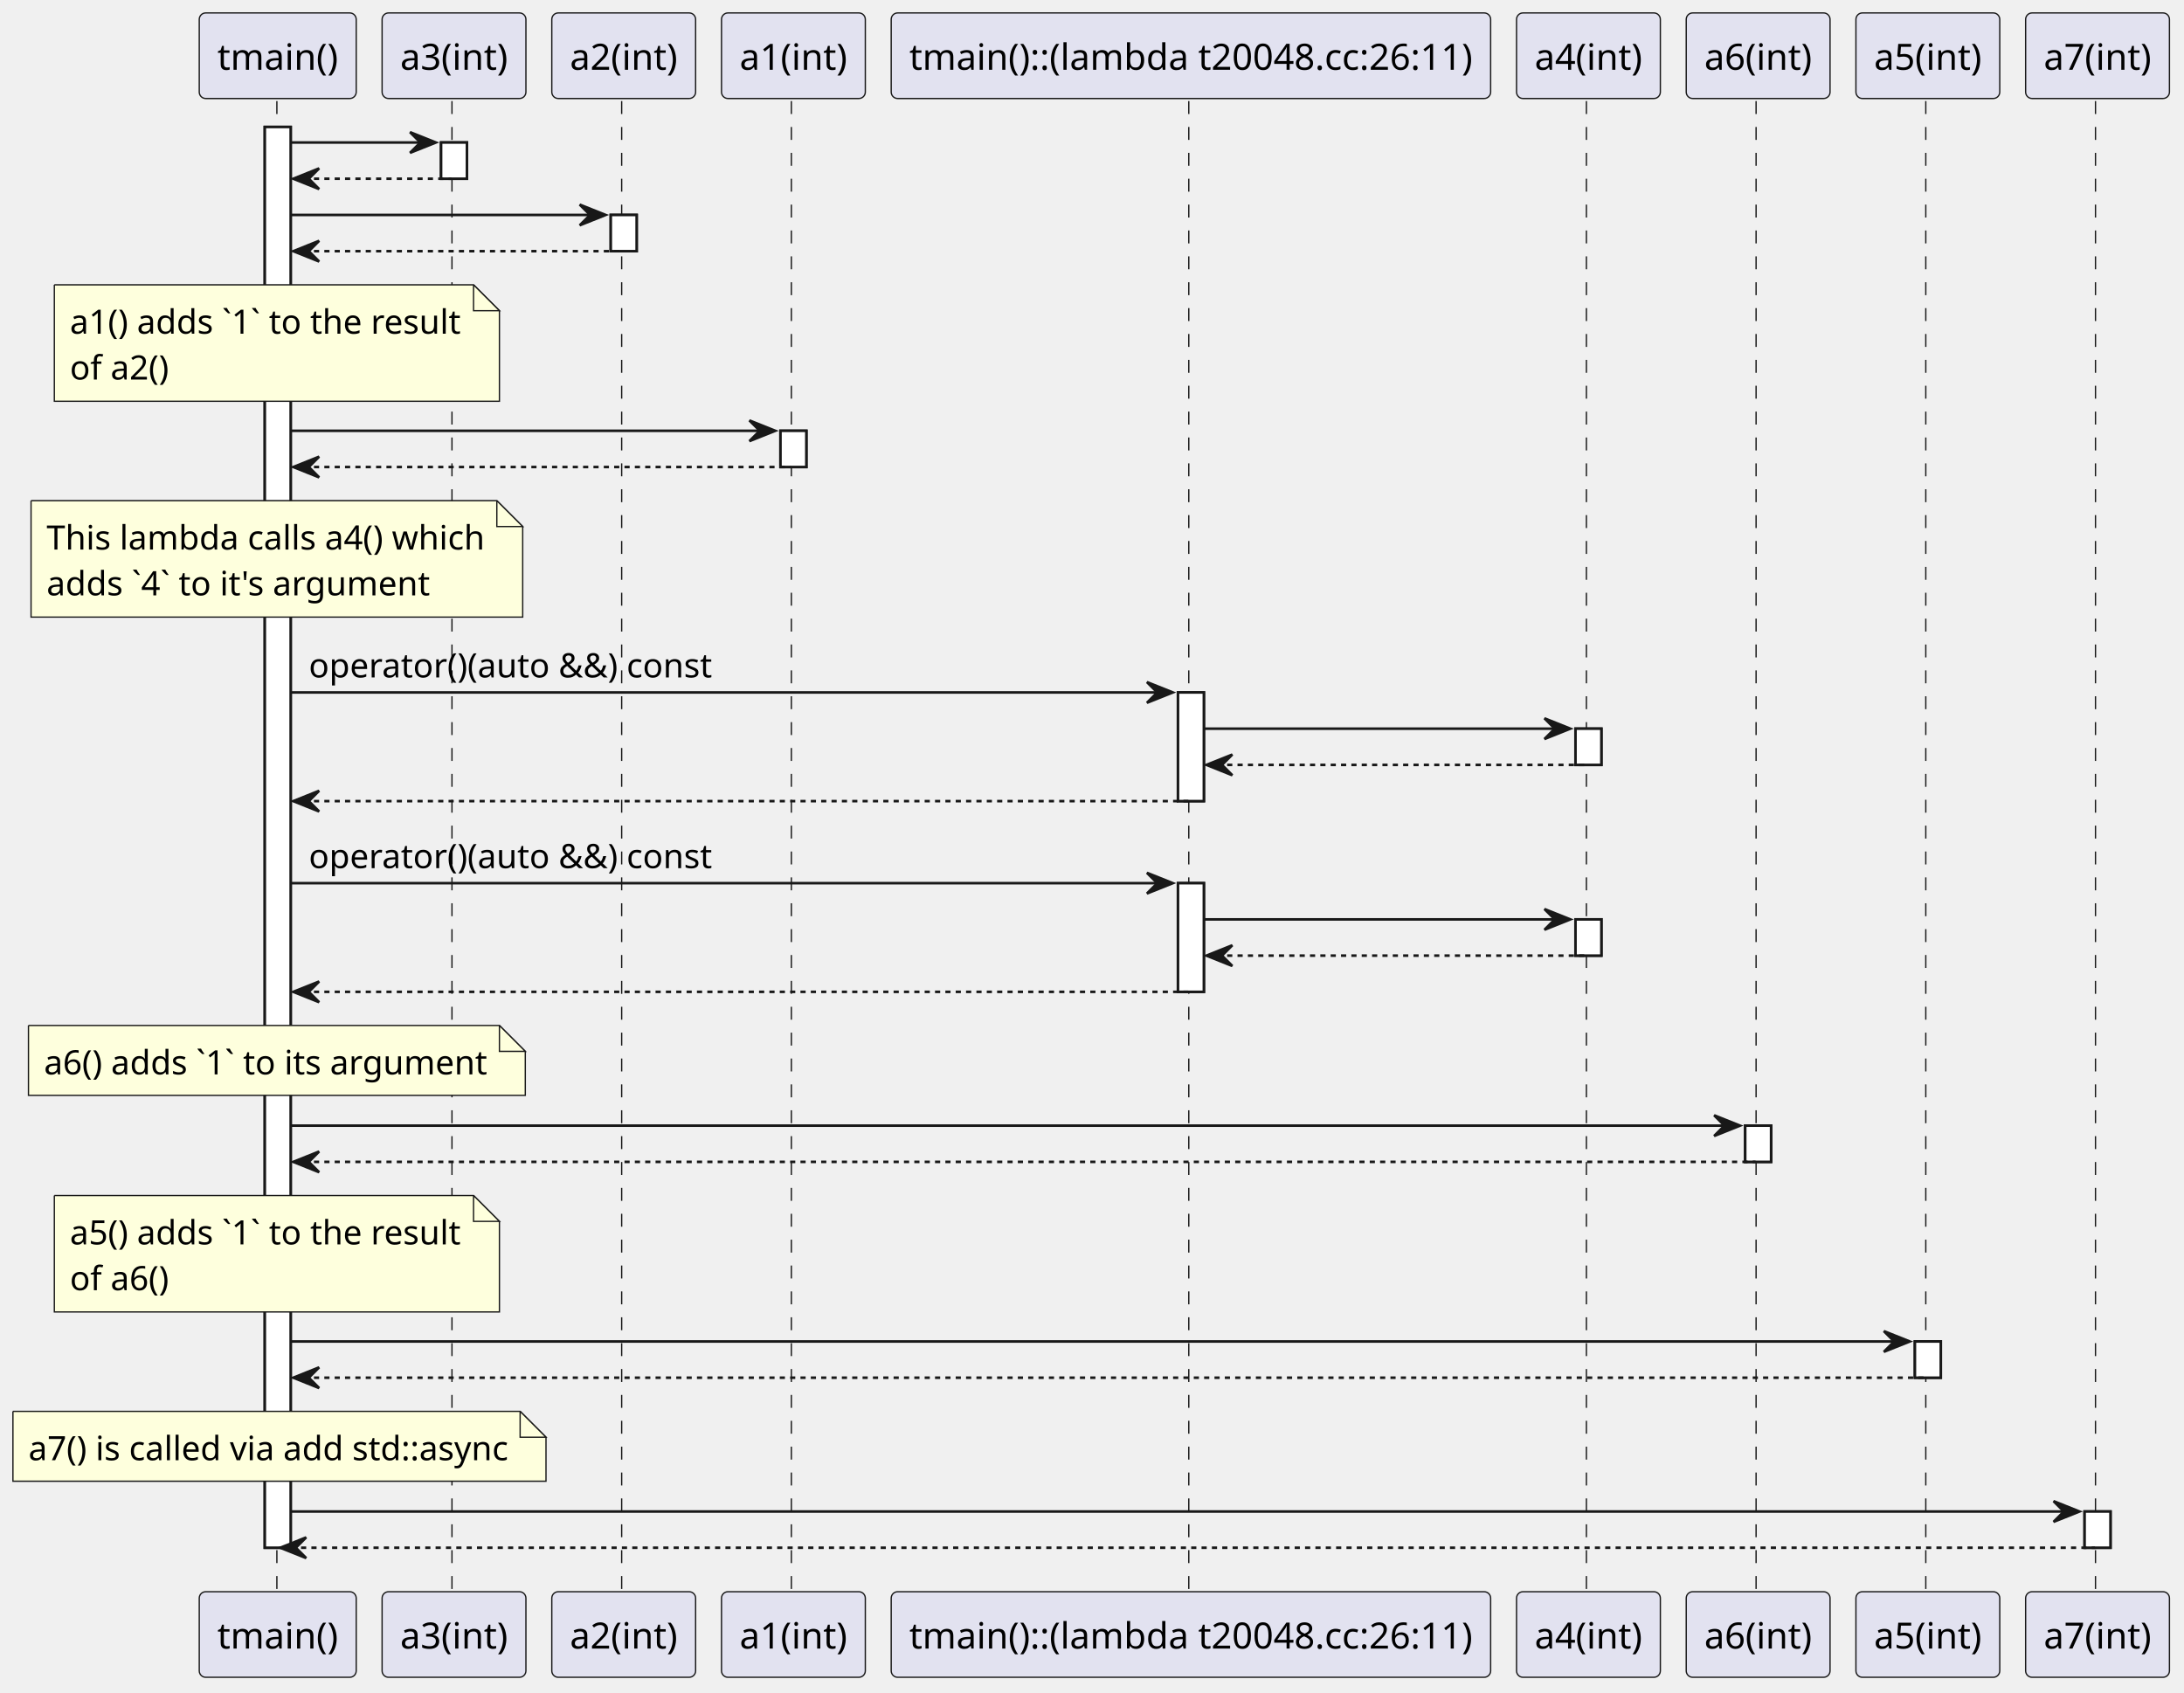
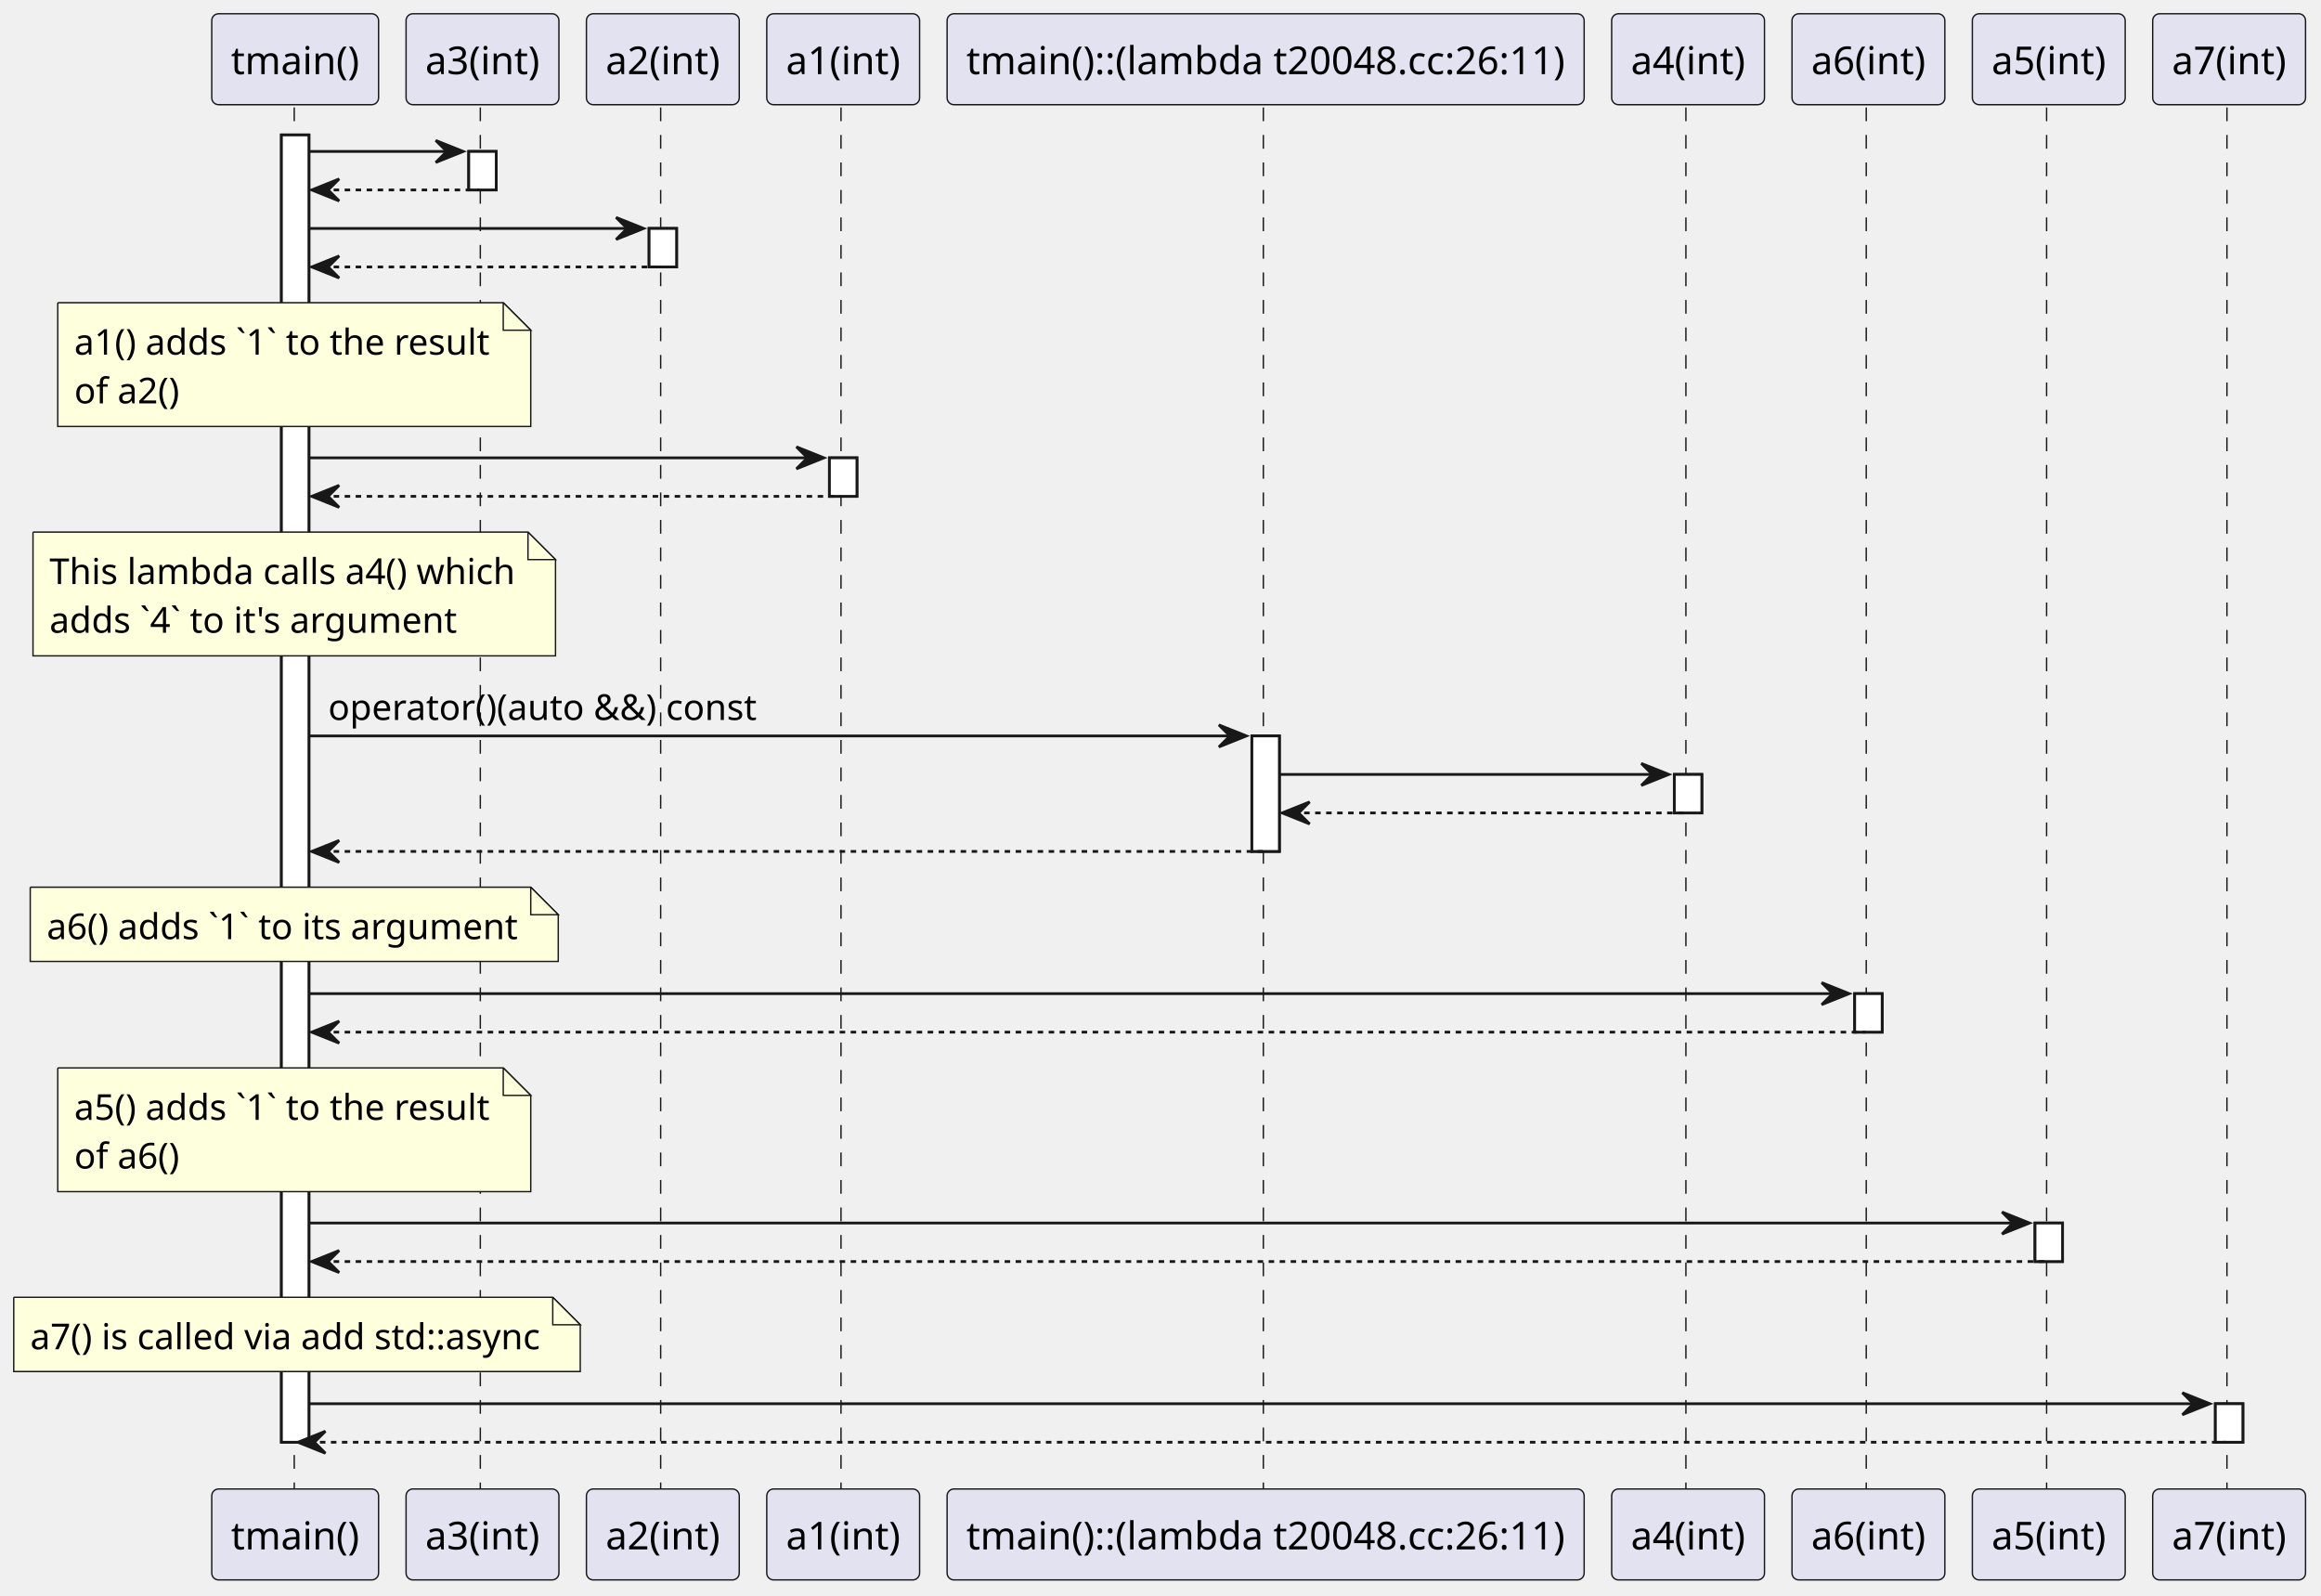
- <svg xmlns="http://www.w3.org/2000/svg" contentStyleType="text/css" data-diagram-type="SEQUENCE" height="654px" preserveAspectRatio="none" style="width:844px;height:654px;background:#FFFFFF;" version="1.1" viewBox="0 0 844 654" width="844px" zoomAndPan="magnify">
+ <svg xmlns="http://www.w3.org/2000/svg" contentStyleType="text/css" data-diagram-type="SEQUENCE" height="580px" preserveAspectRatio="none" style="width:844px;height:580px;background:#FFFFFF;" version="1.1" viewBox="0 0 844 580" width="844px" zoomAndPan="magnify">
  <defs>
    <style type="text/css">a:hover { text-decoration: underline; }</style>
  </defs>
  <g>
    <g>
-       <rect fill="#FFFFFF" height="549.06" style="stroke:#181818;stroke-width:1;" width="10" x="102.331" y="49.068" />
+       <rect fill="#FFFFFF" height="475.354" style="stroke:#181818;stroke-width:1;" width="10" x="102.331" y="49.068" />
    </g>
    <g>
      <rect fill="#FFFFFF" height="14" style="stroke:#181818;stroke-width:1;" width="10" x="170.452" y="55.068" />
    </g>
    <g>
      <rect fill="#FFFFFF" height="14" style="stroke:#181818;stroke-width:1;" width="10" x="236.032" y="83.068" />
    </g>
    <g>
      <rect fill="#FFFFFF" height="14" style="stroke:#181818;stroke-width:1;" width="10" x="301.611" y="166.48" />
    </g>
    <g>
      <rect fill="#FFFFFF" height="42" style="stroke:#181818;stroke-width:1;" width="10" x="455.23" y="267.598" />
    </g>
    <g>
-       <rect fill="#FFFFFF" height="42" style="stroke:#181818;stroke-width:1;" width="10" x="455.23" y="341.304" />
-     </g>
-     <g>
      <rect fill="#FFFFFF" height="14" style="stroke:#181818;stroke-width:1;" width="10" x="608.848" y="281.598" />
    </g>
    <g>
-       <rect fill="#FFFFFF" height="14" style="stroke:#181818;stroke-width:1;" width="10" x="608.848" y="355.304" />
+       <rect fill="#FFFFFF" height="14" style="stroke:#181818;stroke-width:1;" width="10" x="674.428" y="361.304" />
    </g>
    <g>
-       <rect fill="#FFFFFF" height="14" style="stroke:#181818;stroke-width:1;" width="10" x="674.428" y="435.01" />
+       <rect fill="#FFFFFF" height="14" style="stroke:#181818;stroke-width:1;" width="10" x="740.008" y="444.716" />
    </g>
    <g>
-       <rect fill="#FFFFFF" height="14" style="stroke:#181818;stroke-width:1;" width="10" x="740.008" y="518.422" />
+       <rect fill="#FFFFFF" height="14" style="stroke:#181818;stroke-width:1;" width="10" x="805.588" y="510.422" />
    </g>
    <g>
-       <rect fill="#FFFFFF" height="14" style="stroke:#181818;stroke-width:1;" width="10" x="805.588" y="584.128" />
+       <rect fill="transparent" height="503.354" width="8" x="103.331" y="39.068" />
+       <line style="stroke:#181818;stroke-width:0.5;stroke-dasharray:5.0,5.0;" x1="107" x2="107" y1="39.068" y2="542.422" />
    </g>
    <g>
-       <rect fill="transparent" height="577.06" width="8" x="103.331" y="39.068" />
-       <line style="stroke:#181818;stroke-width:0.5;stroke-dasharray:5.0,5.0;" x1="107" x2="107" y1="39.068" y2="616.128" />
+       <rect fill="transparent" height="503.354" width="8" x="171.452" y="39.068" />
+       <line style="stroke:#181818;stroke-width:0.5;stroke-dasharray:5.0,5.0;" x1="174.662" x2="174.662" y1="39.068" y2="542.422" />
    </g>
    <g>
-       <rect fill="transparent" height="577.06" width="8" x="171.452" y="39.068" />
-       <line style="stroke:#181818;stroke-width:0.5;stroke-dasharray:5.0,5.0;" x1="174.662" x2="174.662" y1="39.068" y2="616.128" />
+       <rect fill="transparent" height="503.354" width="8" x="237.032" y="39.068" />
+       <line style="stroke:#181818;stroke-width:0.5;stroke-dasharray:5.0,5.0;" x1="240.242" x2="240.242" y1="39.068" y2="542.422" />
    </g>
    <g>
-       <rect fill="transparent" height="577.06" width="8" x="237.032" y="39.068" />
-       <line style="stroke:#181818;stroke-width:0.5;stroke-dasharray:5.0,5.0;" x1="240.242" x2="240.242" y1="39.068" y2="616.128" />
+       <rect fill="transparent" height="503.354" width="8" x="302.611" y="39.068" />
+       <line style="stroke:#181818;stroke-width:0.5;stroke-dasharray:5.0,5.0;" x1="305.822" x2="305.822" y1="39.068" y2="542.422" />
    </g>
    <g>
-       <rect fill="transparent" height="577.06" width="8" x="302.611" y="39.068" />
-       <line style="stroke:#181818;stroke-width:0.5;stroke-dasharray:5.0,5.0;" x1="305.822" x2="305.822" y1="39.068" y2="616.128" />
+       <rect fill="transparent" height="503.354" width="8" x="456.23" y="39.068" />
+       <line style="stroke:#181818;stroke-width:0.5;stroke-dasharray:5.0,5.0;" x1="459.401" x2="459.401" y1="39.068" y2="542.422" />
    </g>
    <g>
-       <rect fill="transparent" height="577.06" width="8" x="456.23" y="39.068" />
-       <line style="stroke:#181818;stroke-width:0.5;stroke-dasharray:5.0,5.0;" x1="459.401" x2="459.401" y1="39.068" y2="616.128" />
+       <rect fill="transparent" height="503.354" width="8" x="609.848" y="39.068" />
+       <line style="stroke:#181818;stroke-width:0.5;stroke-dasharray:5.0,5.0;" x1="613.058" x2="613.058" y1="39.068" y2="542.422" />
    </g>
    <g>
-       <rect fill="transparent" height="577.06" width="8" x="609.848" y="39.068" />
-       <line style="stroke:#181818;stroke-width:0.5;stroke-dasharray:5.0,5.0;" x1="613.058" x2="613.058" y1="39.068" y2="616.128" />
+       <rect fill="transparent" height="503.354" width="8" x="675.428" y="39.068" />
+       <line style="stroke:#181818;stroke-width:0.5;stroke-dasharray:5.0,5.0;" x1="678.638" x2="678.638" y1="39.068" y2="542.422" />
    </g>
    <g>
-       <rect fill="transparent" height="577.06" width="8" x="675.428" y="39.068" />
-       <line style="stroke:#181818;stroke-width:0.5;stroke-dasharray:5.0,5.0;" x1="678.638" x2="678.638" y1="39.068" y2="616.128" />
+       <rect fill="transparent" height="503.354" width="8" x="741.008" y="39.068" />
+       <line style="stroke:#181818;stroke-width:0.5;stroke-dasharray:5.0,5.0;" x1="744.218" x2="744.218" y1="39.068" y2="542.422" />
    </g>
    <g>
-       <rect fill="transparent" height="577.06" width="8" x="741.008" y="39.068" />
-       <line style="stroke:#181818;stroke-width:0.5;stroke-dasharray:5.0,5.0;" x1="744.218" x2="744.218" y1="39.068" y2="616.128" />
-     </g>
-     <g>
-       <rect fill="transparent" height="577.06" width="8" x="806.588" y="39.068" />
-       <line style="stroke:#181818;stroke-width:0.5;stroke-dasharray:5.0,5.0;" x1="809.798" x2="809.798" y1="39.068" y2="616.128" />
+       <rect fill="transparent" height="503.354" width="8" x="806.588" y="39.068" />
+       <line style="stroke:#181818;stroke-width:0.5;stroke-dasharray:5.0,5.0;" x1="809.798" x2="809.798" y1="39.068" y2="542.422" />
    </g>
    <rect fill="#E2E2F0" height="33.068" rx="2.5" ry="2.5" style="stroke:#181818;stroke-width:0.5;" width="60.662" x="77" y="5" />
    <text fill="#000000" font-family="sans-serif" font-size="14" lengthAdjust="spacing" textLength="46.662" x="84" y="26.966">tmain()</text>
-     <rect fill="#E2E2F0" height="33.068" rx="2.5" ry="2.5" style="stroke:#181818;stroke-width:0.5;" width="60.662" x="77" y="615.128" />
-     <text fill="#000000" font-family="sans-serif" font-size="14" lengthAdjust="spacing" textLength="46.662" x="84" y="637.094">tmain()</text>
+     <rect fill="#E2E2F0" height="33.068" rx="2.5" ry="2.5" style="stroke:#181818;stroke-width:0.5;" width="60.662" x="77" y="541.422" />
+     <text fill="#000000" font-family="sans-serif" font-size="14" lengthAdjust="spacing" textLength="46.662" x="84" y="563.388">tmain()</text>
    <rect fill="#E2E2F0" height="33.068" rx="2.5" ry="2.5" style="stroke:#181818;stroke-width:0.5;" width="55.58" x="147.662" y="5" />
    <text fill="#000000" font-family="sans-serif" font-size="14" lengthAdjust="spacing" textLength="41.58" x="154.662" y="26.966">a3(int)</text>
-     <rect fill="#E2E2F0" height="33.068" rx="2.5" ry="2.5" style="stroke:#181818;stroke-width:0.5;" width="55.58" x="147.662" y="615.128" />
-     <text fill="#000000" font-family="sans-serif" font-size="14" lengthAdjust="spacing" textLength="41.58" x="154.662" y="637.094">a3(int)</text>
+     <rect fill="#E2E2F0" height="33.068" rx="2.5" ry="2.5" style="stroke:#181818;stroke-width:0.5;" width="55.58" x="147.662" y="541.422" />
+     <text fill="#000000" font-family="sans-serif" font-size="14" lengthAdjust="spacing" textLength="41.58" x="154.662" y="563.388">a3(int)</text>
    <rect fill="#E2E2F0" height="33.068" rx="2.5" ry="2.5" style="stroke:#181818;stroke-width:0.5;" width="55.58" x="213.242" y="5" />
    <text fill="#000000" font-family="sans-serif" font-size="14" lengthAdjust="spacing" textLength="41.58" x="220.242" y="26.966">a2(int)</text>
-     <rect fill="#E2E2F0" height="33.068" rx="2.5" ry="2.5" style="stroke:#181818;stroke-width:0.5;" width="55.58" x="213.242" y="615.128" />
-     <text fill="#000000" font-family="sans-serif" font-size="14" lengthAdjust="spacing" textLength="41.58" x="220.242" y="637.094">a2(int)</text>
+     <rect fill="#E2E2F0" height="33.068" rx="2.5" ry="2.5" style="stroke:#181818;stroke-width:0.5;" width="55.58" x="213.242" y="541.422" />
+     <text fill="#000000" font-family="sans-serif" font-size="14" lengthAdjust="spacing" textLength="41.58" x="220.242" y="563.388">a2(int)</text>
    <rect fill="#E2E2F0" height="33.068" rx="2.5" ry="2.5" style="stroke:#181818;stroke-width:0.5;" width="55.58" x="278.822" y="5" />
    <text fill="#000000" font-family="sans-serif" font-size="14" lengthAdjust="spacing" textLength="41.58" x="285.822" y="26.966">a1(int)</text>
-     <rect fill="#E2E2F0" height="33.068" rx="2.5" ry="2.5" style="stroke:#181818;stroke-width:0.5;" width="55.58" x="278.822" y="615.128" />
-     <text fill="#000000" font-family="sans-serif" font-size="14" lengthAdjust="spacing" textLength="41.58" x="285.822" y="637.094">a1(int)</text>
+     <rect fill="#E2E2F0" height="33.068" rx="2.5" ry="2.5" style="stroke:#181818;stroke-width:0.5;" width="55.58" x="278.822" y="541.422" />
+     <text fill="#000000" font-family="sans-serif" font-size="14" lengthAdjust="spacing" textLength="41.58" x="285.822" y="563.388">a1(int)</text>
    <rect fill="#E2E2F0" height="33.068" rx="2.5" ry="2.5" style="stroke:#181818;stroke-width:0.5;" width="231.657" x="344.401" y="5" />
    <text fill="#000000" font-family="sans-serif" font-size="14" lengthAdjust="spacing" textLength="217.657" x="351.401" y="26.966">tmain()::(lambda t20048.cc:26:11)</text>
-     <rect fill="#E2E2F0" height="33.068" rx="2.5" ry="2.5" style="stroke:#181818;stroke-width:0.5;" width="231.657" x="344.401" y="615.128" />
-     <text fill="#000000" font-family="sans-serif" font-size="14" lengthAdjust="spacing" textLength="217.657" x="351.401" y="637.094">tmain()::(lambda t20048.cc:26:11)</text>
+     <rect fill="#E2E2F0" height="33.068" rx="2.5" ry="2.5" style="stroke:#181818;stroke-width:0.5;" width="231.657" x="344.401" y="541.422" />
+     <text fill="#000000" font-family="sans-serif" font-size="14" lengthAdjust="spacing" textLength="217.657" x="351.401" y="563.388">tmain()::(lambda t20048.cc:26:11)</text>
    <rect fill="#E2E2F0" height="33.068" rx="2.5" ry="2.5" style="stroke:#181818;stroke-width:0.5;" width="55.58" x="586.058" y="5" />
    <text fill="#000000" font-family="sans-serif" font-size="14" lengthAdjust="spacing" textLength="41.58" x="593.058" y="26.966">a4(int)</text>
-     <rect fill="#E2E2F0" height="33.068" rx="2.5" ry="2.5" style="stroke:#181818;stroke-width:0.5;" width="55.58" x="586.058" y="615.128" />
-     <text fill="#000000" font-family="sans-serif" font-size="14" lengthAdjust="spacing" textLength="41.58" x="593.058" y="637.094">a4(int)</text>
+     <rect fill="#E2E2F0" height="33.068" rx="2.5" ry="2.5" style="stroke:#181818;stroke-width:0.5;" width="55.58" x="586.058" y="541.422" />
+     <text fill="#000000" font-family="sans-serif" font-size="14" lengthAdjust="spacing" textLength="41.58" x="593.058" y="563.388">a4(int)</text>
    <rect fill="#E2E2F0" height="33.068" rx="2.5" ry="2.5" style="stroke:#181818;stroke-width:0.5;" width="55.58" x="651.638" y="5" />
    <text fill="#000000" font-family="sans-serif" font-size="14" lengthAdjust="spacing" textLength="41.58" x="658.638" y="26.966">a6(int)</text>
-     <rect fill="#E2E2F0" height="33.068" rx="2.5" ry="2.5" style="stroke:#181818;stroke-width:0.5;" width="55.58" x="651.638" y="615.128" />
-     <text fill="#000000" font-family="sans-serif" font-size="14" lengthAdjust="spacing" textLength="41.58" x="658.638" y="637.094">a6(int)</text>
+     <rect fill="#E2E2F0" height="33.068" rx="2.5" ry="2.5" style="stroke:#181818;stroke-width:0.5;" width="55.58" x="651.638" y="541.422" />
+     <text fill="#000000" font-family="sans-serif" font-size="14" lengthAdjust="spacing" textLength="41.58" x="658.638" y="563.388">a6(int)</text>
    <rect fill="#E2E2F0" height="33.068" rx="2.5" ry="2.5" style="stroke:#181818;stroke-width:0.5;" width="55.58" x="717.218" y="5" />
    <text fill="#000000" font-family="sans-serif" font-size="14" lengthAdjust="spacing" textLength="41.58" x="724.218" y="26.966">a5(int)</text>
-     <rect fill="#E2E2F0" height="33.068" rx="2.5" ry="2.5" style="stroke:#181818;stroke-width:0.5;" width="55.58" x="717.218" y="615.128" />
-     <text fill="#000000" font-family="sans-serif" font-size="14" lengthAdjust="spacing" textLength="41.58" x="724.218" y="637.094">a5(int)</text>
+     <rect fill="#E2E2F0" height="33.068" rx="2.5" ry="2.5" style="stroke:#181818;stroke-width:0.5;" width="55.58" x="717.218" y="541.422" />
+     <text fill="#000000" font-family="sans-serif" font-size="14" lengthAdjust="spacing" textLength="41.58" x="724.218" y="563.388">a5(int)</text>
    <rect fill="#E2E2F0" height="33.068" rx="2.5" ry="2.5" style="stroke:#181818;stroke-width:0.5;" width="55.58" x="782.798" y="5" />
    <text fill="#000000" font-family="sans-serif" font-size="14" lengthAdjust="spacing" textLength="41.58" x="789.798" y="26.966">a7(int)</text>
-     <rect fill="#E2E2F0" height="33.068" rx="2.5" ry="2.5" style="stroke:#181818;stroke-width:0.5;" width="55.58" x="782.798" y="615.128" />
-     <text fill="#000000" font-family="sans-serif" font-size="14" lengthAdjust="spacing" textLength="41.58" x="789.798" y="637.094">a7(int)</text>
+     <rect fill="#E2E2F0" height="33.068" rx="2.5" ry="2.5" style="stroke:#181818;stroke-width:0.5;" width="55.58" x="782.798" y="541.422" />
+     <text fill="#000000" font-family="sans-serif" font-size="14" lengthAdjust="spacing" textLength="41.58" x="789.798" y="563.388">a7(int)</text>
    <g>
-       <rect fill="#FFFFFF" height="549.06" style="stroke:#181818;stroke-width:1;" width="10" x="102.331" y="49.068" />
+       <rect fill="#FFFFFF" height="475.354" style="stroke:#181818;stroke-width:1;" width="10" x="102.331" y="49.068" />
    </g>
    <g>
      <rect fill="#FFFFFF" height="14" style="stroke:#181818;stroke-width:1;" width="10" x="170.452" y="55.068" />
    </g>
    <g>
      <rect fill="#FFFFFF" height="14" style="stroke:#181818;stroke-width:1;" width="10" x="236.032" y="83.068" />
    </g>
    <g>
      <rect fill="#FFFFFF" height="14" style="stroke:#181818;stroke-width:1;" width="10" x="301.611" y="166.48" />
    </g>
    <g>
      <rect fill="#FFFFFF" height="42" style="stroke:#181818;stroke-width:1;" width="10" x="455.23" y="267.598" />
    </g>
    <g>
-       <rect fill="#FFFFFF" height="42" style="stroke:#181818;stroke-width:1;" width="10" x="455.23" y="341.304" />
-     </g>
-     <g>
      <rect fill="#FFFFFF" height="14" style="stroke:#181818;stroke-width:1;" width="10" x="608.848" y="281.598" />
    </g>
    <g>
-       <rect fill="#FFFFFF" height="14" style="stroke:#181818;stroke-width:1;" width="10" x="608.848" y="355.304" />
+       <rect fill="#FFFFFF" height="14" style="stroke:#181818;stroke-width:1;" width="10" x="674.428" y="361.304" />
    </g>
    <g>
-       <rect fill="#FFFFFF" height="14" style="stroke:#181818;stroke-width:1;" width="10" x="674.428" y="435.01" />
+       <rect fill="#FFFFFF" height="14" style="stroke:#181818;stroke-width:1;" width="10" x="740.008" y="444.716" />
    </g>
    <g>
-       <rect fill="#FFFFFF" height="14" style="stroke:#181818;stroke-width:1;" width="10" x="740.008" y="518.422" />
-     </g>
-     <g>
-       <rect fill="#FFFFFF" height="14" style="stroke:#181818;stroke-width:1;" width="10" x="805.588" y="584.128" />
+       <rect fill="#FFFFFF" height="14" style="stroke:#181818;stroke-width:1;" width="10" x="805.588" y="510.422" />
    </g>
    <polygon fill="#181818" points="158.452,51.068,168.452,55.068,158.452,59.068,162.452,55.068" style="stroke:#181818;stroke-width:1;" />
    <line style="stroke:#181818;stroke-width:1;" x1="112.331" x2="164.452" y1="55.068" y2="55.068" />
    <polygon fill="#181818" points="123.331,65.068,113.331,69.068,123.331,73.068,119.331,69.068" style="stroke:#181818;stroke-width:1;" />
    <line style="stroke:#181818;stroke-width:1;stroke-dasharray:2.0,2.0;" x1="117.331" x2="174.452" y1="69.068" y2="69.068" />
    <polygon fill="#181818" points="224.032,79.068,234.032,83.068,224.032,87.068,228.032,83.068" style="stroke:#181818;stroke-width:1;" />
    <line style="stroke:#181818;stroke-width:1;" x1="112.331" x2="230.032" y1="83.068" y2="83.068" />
    <polygon fill="#181818" points="123.331,93.068,113.331,97.068,123.331,101.068,119.331,97.068" style="stroke:#181818;stroke-width:1;" />
    <line style="stroke:#181818;stroke-width:1;stroke-dasharray:2.0,2.0;" x1="117.331" x2="240.032" y1="97.068" y2="97.068" />
    <path d="M21,110.068 L21,155.068 L193,155.068 L193,120.068 L183,110.068 L21,110.068 " fill="#FEFFDD" style="stroke:#181818;stroke-width:0.5;" />
    <path d="M183,110.068 L183,120.068 L193,120.068 L183,110.068 " fill="#FEFFDD" style="stroke:#181818;stroke-width:0.5;" />
    <text fill="#000000" font-family="sans-serif" font-size="13" lengthAdjust="spacing" textLength="151.307" x="27" y="128.965">a1() adds `1` to the result</text>
    <text fill="#000000" font-family="sans-serif" font-size="13" lengthAdjust="spacing" textLength="38.246" x="27" y="146.671">of a2()</text>
    <polygon fill="#181818" points="289.611,162.48,299.611,166.48,289.611,170.48,293.611,166.48" style="stroke:#181818;stroke-width:1;" />
    <line style="stroke:#181818;stroke-width:1;" x1="112.331" x2="295.611" y1="166.48" y2="166.48" />
    <polygon fill="#181818" points="123.331,176.48,113.331,180.48,123.331,184.48,119.331,180.48" style="stroke:#181818;stroke-width:1;" />
    <line style="stroke:#181818;stroke-width:1;stroke-dasharray:2.0,2.0;" x1="117.331" x2="305.611" y1="180.48" y2="180.48" />
    <path d="M12,193.48 L12,238.48 L202,238.48 L202,203.48 L192,193.48 L12,193.48 " fill="#FEFFDD" style="stroke:#181818;stroke-width:0.5;" />
    <path d="M192,193.48 L192,203.48 L202,203.48 L192,193.48 " fill="#FEFFDD" style="stroke:#181818;stroke-width:0.5;" />
    <text fill="#000000" font-family="sans-serif" font-size="13" lengthAdjust="spacing" textLength="169.325" x="18" y="212.377">This lambda calls a4() which</text>
    <text fill="#000000" font-family="sans-serif" font-size="13" lengthAdjust="spacing" textLength="148.434" x="18" y="230.083">adds `4` to it's argument</text>
    <polygon fill="#181818" points="443.23,263.598,453.23,267.598,443.23,271.598,447.23,267.598" style="stroke:#181818;stroke-width:1;" />
    <line style="stroke:#181818;stroke-width:1;" x1="112.331" x2="449.23" y1="267.598" y2="267.598" />
    <text fill="#000000" font-family="sans-serif" font-size="13" lengthAdjust="spacing" textLength="156.117" x="119.331" y="261.789">operator()(auto &amp;&amp;) const</text>
    <polygon fill="#181818" points="596.848,277.598,606.848,281.598,596.848,285.598,600.848,281.598" style="stroke:#181818;stroke-width:1;" />
    <line style="stroke:#181818;stroke-width:1;" x1="465.23" x2="602.848" y1="281.598" y2="281.598" />
    <polygon fill="#181818" points="476.23,291.598,466.23,295.598,476.23,299.598,472.23,295.598" style="stroke:#181818;stroke-width:1;" />
    <line style="stroke:#181818;stroke-width:1;stroke-dasharray:2.0,2.0;" x1="470.23" x2="612.848" y1="295.598" y2="295.598" />
    <polygon fill="#181818" points="123.331,305.598,113.331,309.598,123.331,313.598,119.331,309.598" style="stroke:#181818;stroke-width:1;" />
    <line style="stroke:#181818;stroke-width:1;stroke-dasharray:2.0,2.0;" x1="117.331" x2="459.23" y1="309.598" y2="309.598" />
-     <polygon fill="#181818" points="443.23,337.304,453.23,341.304,443.23,345.304,447.23,341.304" style="stroke:#181818;stroke-width:1;" />
-     <line style="stroke:#181818;stroke-width:1;" x1="112.331" x2="449.23" y1="341.304" y2="341.304" />
-     <text fill="#000000" font-family="sans-serif" font-size="13" lengthAdjust="spacing" textLength="156.117" x="119.331" y="335.495">operator()(auto &amp;&amp;) const</text>
-     <polygon fill="#181818" points="596.848,351.304,606.848,355.304,596.848,359.304,600.848,355.304" style="stroke:#181818;stroke-width:1;" />
-     <line style="stroke:#181818;stroke-width:1;" x1="465.23" x2="602.848" y1="355.304" y2="355.304" />
-     <polygon fill="#181818" points="476.23,365.304,466.23,369.304,476.23,373.304,472.23,369.304" style="stroke:#181818;stroke-width:1;" />
-     <line style="stroke:#181818;stroke-width:1;stroke-dasharray:2.0,2.0;" x1="470.23" x2="612.848" y1="369.304" y2="369.304" />
-     <polygon fill="#181818" points="123.331,379.304,113.331,383.304,123.331,387.304,119.331,383.304" style="stroke:#181818;stroke-width:1;" />
-     <line style="stroke:#181818;stroke-width:1;stroke-dasharray:2.0,2.0;" x1="117.331" x2="459.23" y1="383.304" y2="383.304" />
-     <path d="M11,396.304 L11,423.304 L203,423.304 L203,406.304 L193,396.304 L11,396.304 " fill="#FEFFDD" style="stroke:#181818;stroke-width:0.5;" />
-     <path d="M193,396.304 L193,406.304 L203,406.304 L193,396.304 " fill="#FEFFDD" style="stroke:#181818;stroke-width:0.5;" />
-     <text fill="#000000" font-family="sans-serif" font-size="13" lengthAdjust="spacing" textLength="171.418" x="17" y="415.201">a6() adds `1` to its argument</text>
-     <polygon fill="#181818" points="662.428,431.01,672.428,435.01,662.428,439.01,666.428,435.01" style="stroke:#181818;stroke-width:1;" />
-     <line style="stroke:#181818;stroke-width:1;" x1="112.331" x2="668.428" y1="435.01" y2="435.01" />
-     <polygon fill="#181818" points="123.331,445.01,113.331,449.01,123.331,453.01,119.331,449.01" style="stroke:#181818;stroke-width:1;" />
-     <line style="stroke:#181818;stroke-width:1;stroke-dasharray:2.0,2.0;" x1="117.331" x2="678.428" y1="449.01" y2="449.01" />
-     <path d="M21,462.01 L21,507.01 L193,507.01 L193,472.01 L183,462.01 L21,462.01 " fill="#FEFFDD" style="stroke:#181818;stroke-width:0.5;" />
-     <path d="M183,462.01 L183,472.01 L193,472.01 L183,462.01 " fill="#FEFFDD" style="stroke:#181818;stroke-width:0.5;" />
-     <text fill="#000000" font-family="sans-serif" font-size="13" lengthAdjust="spacing" textLength="151.307" x="27" y="480.907">a5() adds `1` to the result</text>
-     <text fill="#000000" font-family="sans-serif" font-size="13" lengthAdjust="spacing" textLength="38.246" x="27" y="498.613">of a6()</text>
-     <polygon fill="#181818" points="728.008,514.422,738.008,518.422,728.008,522.422,732.008,518.422" style="stroke:#181818;stroke-width:1;" />
-     <line style="stroke:#181818;stroke-width:1;" x1="112.331" x2="734.008" y1="518.422" y2="518.422" />
-     <polygon fill="#181818" points="123.331,528.422,113.331,532.422,123.331,536.422,119.331,532.422" style="stroke:#181818;stroke-width:1;" />
-     <line style="stroke:#181818;stroke-width:1;stroke-dasharray:2.0,2.0;" x1="117.331" x2="744.008" y1="532.422" y2="532.422" />
-     <path d="M5,545.422 L5,572.422 L211,572.422 L211,555.422 L201,545.422 L5,545.422 " fill="#FEFFDD" style="stroke:#181818;stroke-width:0.5;" />
-     <path d="M201,545.422 L201,555.422 L211,555.422 L201,545.422 " fill="#FEFFDD" style="stroke:#181818;stroke-width:0.5;" />
-     <text fill="#000000" font-family="sans-serif" font-size="13" lengthAdjust="spacing" textLength="185.419" x="11" y="564.319">a7() is called via add std::async</text>
-     <polygon fill="#181818" points="793.588,580.128,803.588,584.128,793.588,588.128,797.588,584.128" style="stroke:#181818;stroke-width:1;" />
-     <line style="stroke:#181818;stroke-width:1;" x1="112.331" x2="799.588" y1="584.128" y2="584.128" />
-     <polygon fill="#181818" points="118.331,594.128,108.331,598.128,118.331,602.128,114.331,598.128" style="stroke:#181818;stroke-width:1;" />
-     <line style="stroke:#181818;stroke-width:1;stroke-dasharray:2.0,2.0;" x1="112.331" x2="809.588" y1="598.128" y2="598.128" />
+     <path d="M11,322.598 L11,349.598 L203,349.598 L203,332.598 L193,322.598 L11,322.598 " fill="#FEFFDD" style="stroke:#181818;stroke-width:0.5;" />
+     <path d="M193,322.598 L193,332.598 L203,332.598 L193,322.598 " fill="#FEFFDD" style="stroke:#181818;stroke-width:0.5;" />
+     <text fill="#000000" font-family="sans-serif" font-size="13" lengthAdjust="spacing" textLength="171.418" x="17" y="341.495">a6() adds `1` to its argument</text>
+     <polygon fill="#181818" points="662.428,357.304,672.428,361.304,662.428,365.304,666.428,361.304" style="stroke:#181818;stroke-width:1;" />
+     <line style="stroke:#181818;stroke-width:1;" x1="112.331" x2="668.428" y1="361.304" y2="361.304" />
+     <polygon fill="#181818" points="123.331,371.304,113.331,375.304,123.331,379.304,119.331,375.304" style="stroke:#181818;stroke-width:1;" />
+     <line style="stroke:#181818;stroke-width:1;stroke-dasharray:2.0,2.0;" x1="117.331" x2="678.428" y1="375.304" y2="375.304" />
+     <path d="M21,388.304 L21,433.304 L193,433.304 L193,398.304 L183,388.304 L21,388.304 " fill="#FEFFDD" style="stroke:#181818;stroke-width:0.5;" />
+     <path d="M183,388.304 L183,398.304 L193,398.304 L183,388.304 " fill="#FEFFDD" style="stroke:#181818;stroke-width:0.5;" />
+     <text fill="#000000" font-family="sans-serif" font-size="13" lengthAdjust="spacing" textLength="151.307" x="27" y="407.201">a5() adds `1` to the result</text>
+     <text fill="#000000" font-family="sans-serif" font-size="13" lengthAdjust="spacing" textLength="38.246" x="27" y="424.907">of a6()</text>
+     <polygon fill="#181818" points="728.008,440.716,738.008,444.716,728.008,448.716,732.008,444.716" style="stroke:#181818;stroke-width:1;" />
+     <line style="stroke:#181818;stroke-width:1;" x1="112.331" x2="734.008" y1="444.716" y2="444.716" />
+     <polygon fill="#181818" points="123.331,454.716,113.331,458.716,123.331,462.716,119.331,458.716" style="stroke:#181818;stroke-width:1;" />
+     <line style="stroke:#181818;stroke-width:1;stroke-dasharray:2.0,2.0;" x1="117.331" x2="744.008" y1="458.716" y2="458.716" />
+     <path d="M5,471.716 L5,498.716 L211,498.716 L211,481.716 L201,471.716 L5,471.716 " fill="#FEFFDD" style="stroke:#181818;stroke-width:0.5;" />
+     <path d="M201,471.716 L201,481.716 L211,481.716 L201,471.716 " fill="#FEFFDD" style="stroke:#181818;stroke-width:0.5;" />
+     <text fill="#000000" font-family="sans-serif" font-size="13" lengthAdjust="spacing" textLength="185.419" x="11" y="490.613">a7() is called via add std::async</text>
+     <polygon fill="#181818" points="793.588,506.422,803.588,510.422,793.588,514.422,797.588,510.422" style="stroke:#181818;stroke-width:1;" />
+     <line style="stroke:#181818;stroke-width:1;" x1="112.331" x2="799.588" y1="510.422" y2="510.422" />
+     <polygon fill="#181818" points="118.331,520.422,108.331,524.422,118.331,528.422,114.331,524.422" style="stroke:#181818;stroke-width:1;" />
+     <line style="stroke:#181818;stroke-width:1;stroke-dasharray:2.0,2.0;" x1="112.331" x2="809.588" y1="524.422" y2="524.422" />
  </g>
</svg>
